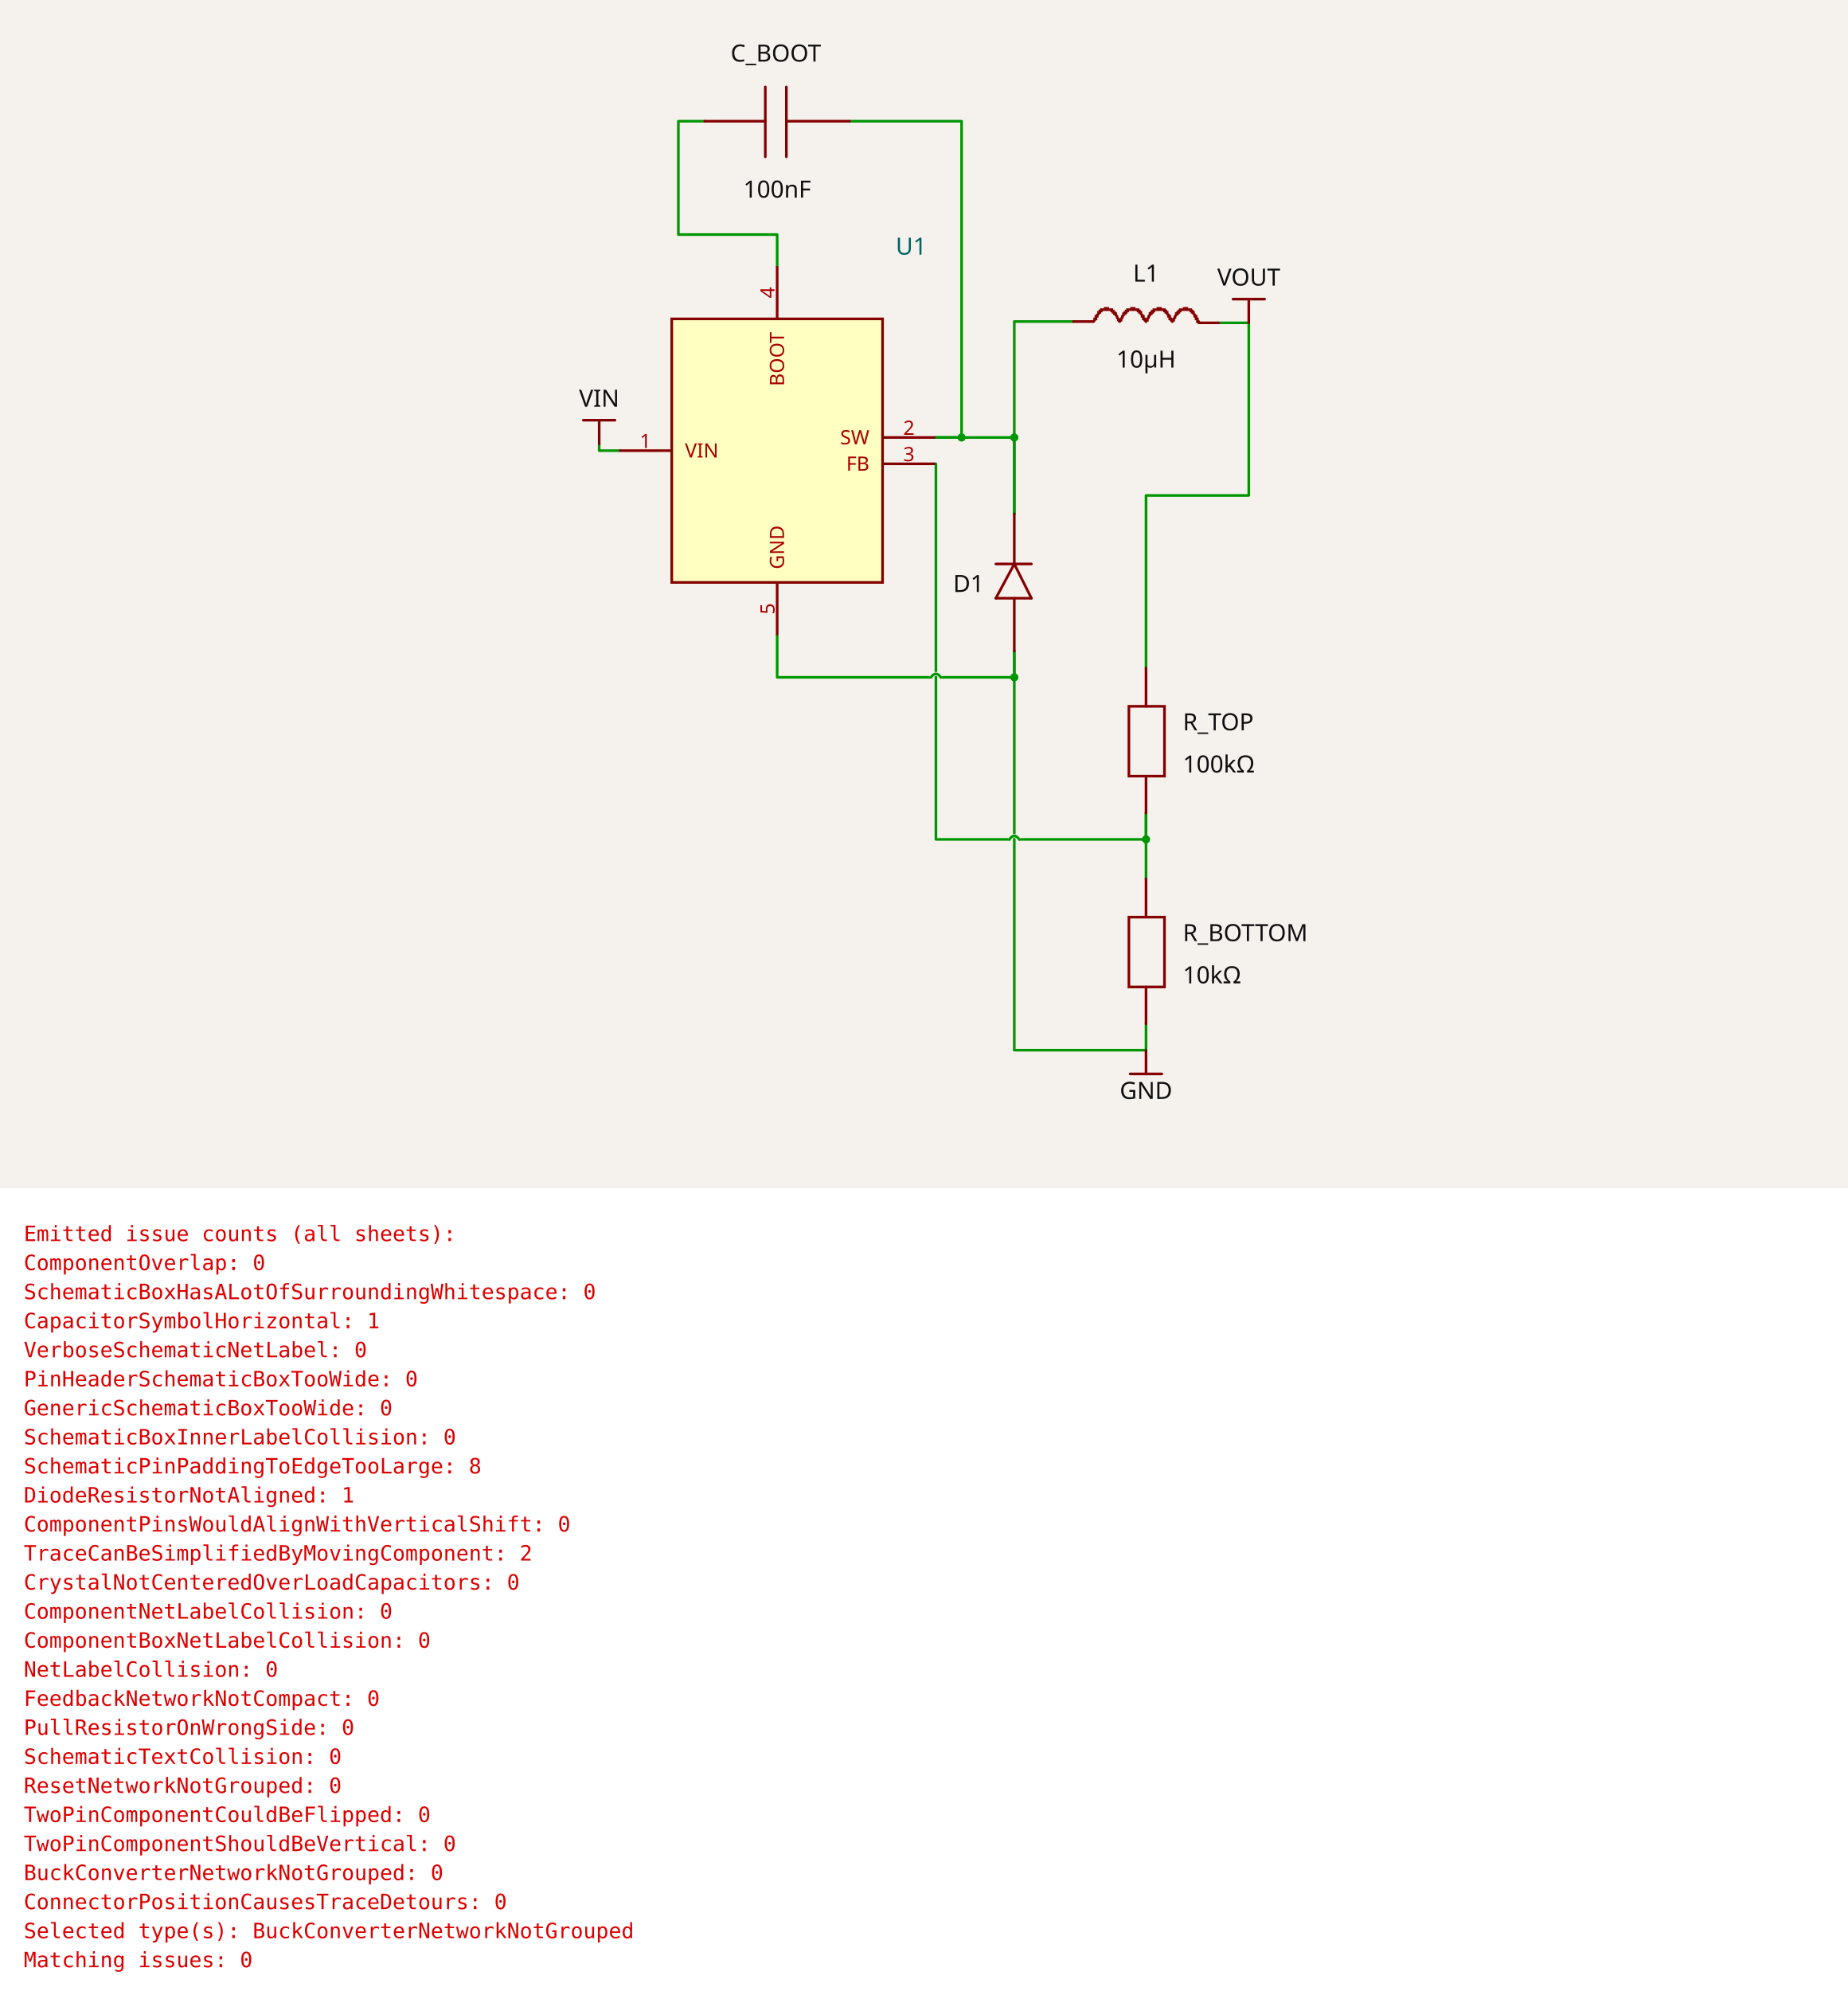
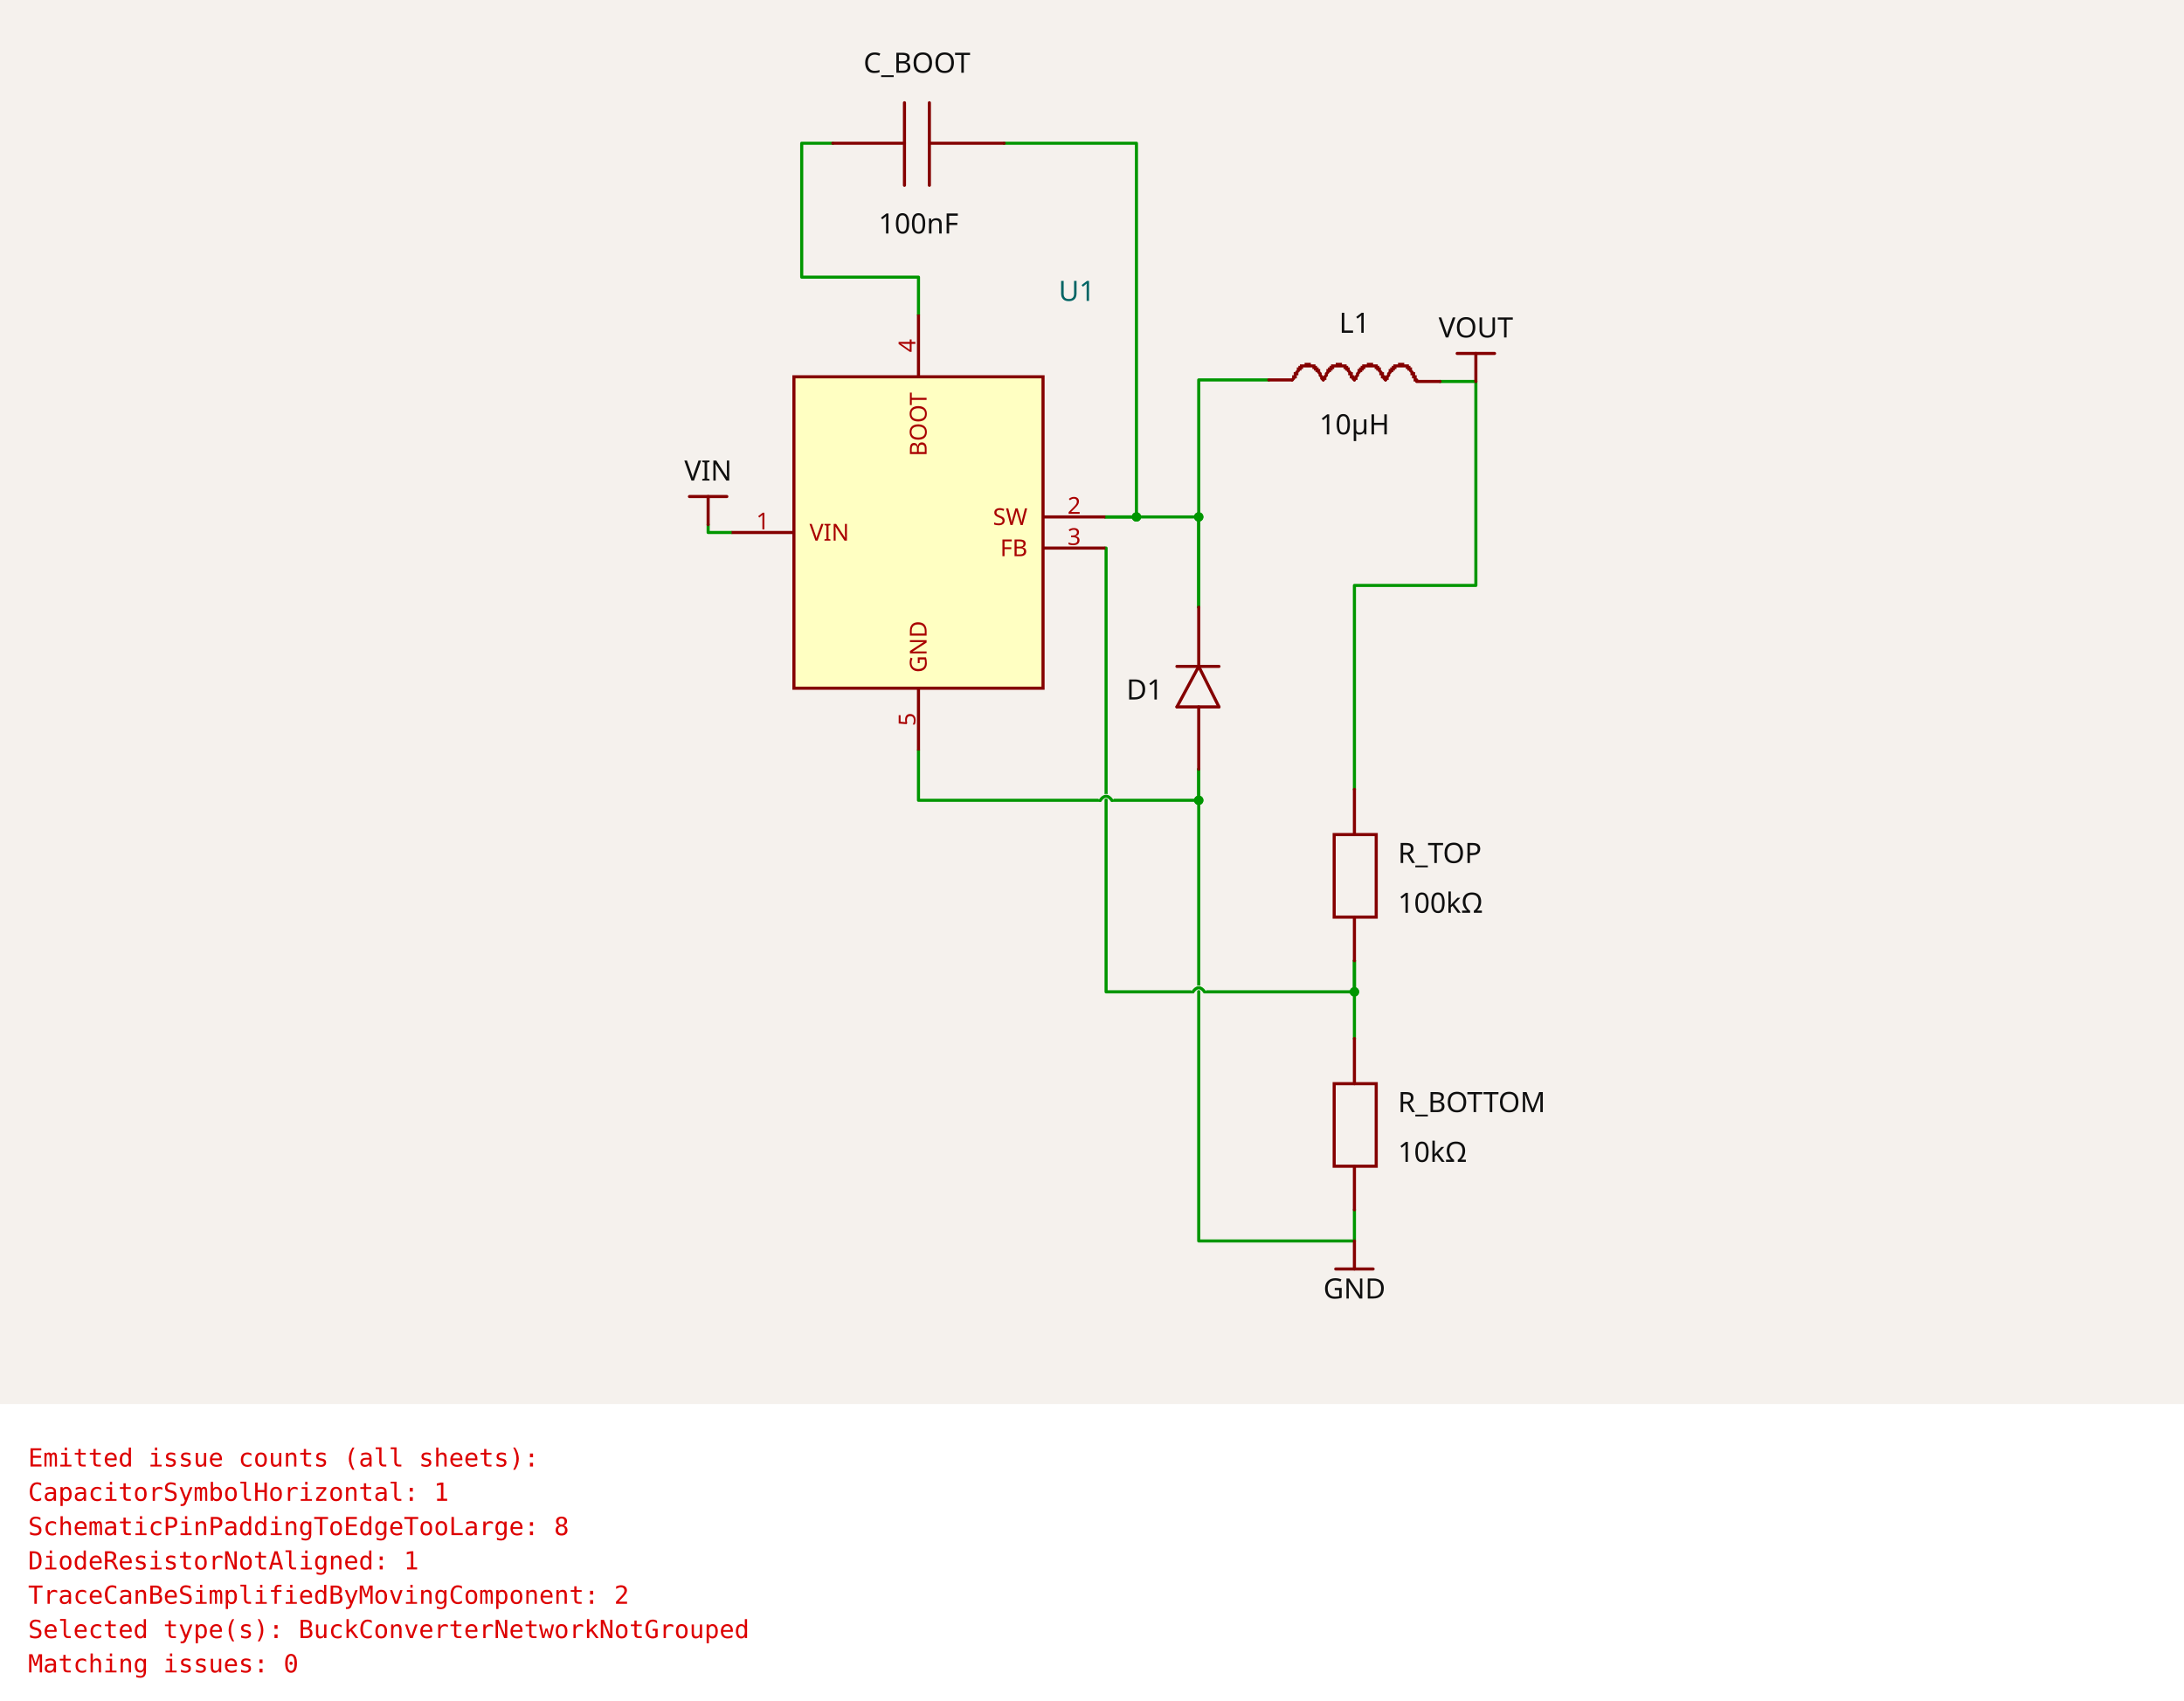
- <svg xmlns="http://www.w3.org/2000/svg" width="1400" height="1508" viewBox="0 0 1400 1508">
+ <svg xmlns="http://www.w3.org/2000/svg" width="1400" height="1090" viewBox="0 0 1400 1090">
  <g transform="translate(0, 0)">
    <svg class="tscircuit-schematic" width="1400" height="900" style="background-color: rgb(245, 241, 237)" data-real-to-screen-transform="matrix(99.8033504354,0,0,-99.8033504354,588.7691659397,341.3274584892)" data-software-used-string="@tscircuit/core@0.0.1382">
      <style>
              .boundary { fill: rgb(245, 241, 237); }
              .schematic-boundary { fill: none; stroke: #fff; }
              .component { fill: none; stroke: rgb(132, 0, 0); }
              .chip { fill: rgb(255, 255, 194); stroke: rgb(132, 0, 0); }
              .component-pin { fill: none; stroke: rgb(132, 0, 0); }
              /* Basic per-trace hover fallback */
              .trace:hover {
                filter: invert(1);
              }
              .trace:hover .trace-crossing-outline {
                opacity: 0;
              }
              .trace:hover .trace-junction {
                filter: invert(1);
              }
              /* Net-hover highlighting: when a trace or its overlays are hovered,
                 invert color for all traces (base + overlays) sharing the same
                 subcircuit connectivity key. Also hide crossing outline during hover. */
              svg:has(:is(g.trace[data-subcircuit-connectivity-map-key="unnamedsubcircuitsubcircuit_source_group_0_connectivity_net2"], g.trace-overlays[data-subcircuit-connectivity-map-key="unnamedsubcircuitsubcircuit_source_group_0_connectivity_net2"]):hover) :is(g.trace[data-subcircuit-connectivity-map-key="unnamedsubcircuitsubcircuit_source_group_0_connectivity_net2"], g.trace-overlays[data-subcircuit-connectivity-map-key="unnamedsubcircuitsubcircuit_source_group_0_connectivity_net2"]) { filter: invert(1); }
svg:has(:is(g.trace[data-subcircuit-connectivity-map-key="unnamedsubcircuitsubcircuit_source_group_0_connectivity_net2"], g.trace-overlays[data-subcircuit-connectivity-map-key="unnamedsubcircuitsubcircuit_source_group_0_connectivity_net2"]):hover) g.trace-overlays[data-subcircuit-connectivity-map-key="unnamedsubcircuitsubcircuit_source_group_0_connectivity_net2"] .trace-crossing-outline { opacity: 0; }
svg:has(:is(g.trace[data-subcircuit-connectivity-map-key="unnamedsubcircuitsubcircuit_source_group_0_connectivity_net4"], g.trace-overlays[data-subcircuit-connectivity-map-key="unnamedsubcircuitsubcircuit_source_group_0_connectivity_net4"]):hover) :is(g.trace[data-subcircuit-connectivity-map-key="unnamedsubcircuitsubcircuit_source_group_0_connectivity_net4"], g.trace-overlays[data-subcircuit-connectivity-map-key="unnamedsubcircuitsubcircuit_source_group_0_connectivity_net4"]) { filter: invert(1); }
svg:has(:is(g.trace[data-subcircuit-connectivity-map-key="unnamedsubcircuitsubcircuit_source_group_0_connectivity_net4"], g.trace-overlays[data-subcircuit-connectivity-map-key="unnamedsubcircuitsubcircuit_source_group_0_connectivity_net4"]):hover) g.trace-overlays[data-subcircuit-connectivity-map-key="unnamedsubcircuitsubcircuit_source_group_0_connectivity_net4"] .trace-crossing-outline { opacity: 0; }
svg:has(:is(g.trace[data-subcircuit-connectivity-map-key="unnamedsubcircuitsubcircuit_source_group_0_connectivity_net5"], g.trace-overlays[data-subcircuit-connectivity-map-key="unnamedsubcircuitsubcircuit_source_group_0_connectivity_net5"]):hover) :is(g.trace[data-subcircuit-connectivity-map-key="unnamedsubcircuitsubcircuit_source_group_0_connectivity_net5"], g.trace-overlays[data-subcircuit-connectivity-map-key="unnamedsubcircuitsubcircuit_source_group_0_connectivity_net5"]) { filter: invert(1); }
svg:has(:is(g.trace[data-subcircuit-connectivity-map-key="unnamedsubcircuitsubcircuit_source_group_0_connectivity_net5"], g.trace-overlays[data-subcircuit-connectivity-map-key="unnamedsubcircuitsubcircuit_source_group_0_connectivity_net5"]):hover) g.trace-overlays[data-subcircuit-connectivity-map-key="unnamedsubcircuitsubcircuit_source_group_0_connectivity_net5"] .trace-crossing-outline { opacity: 0; }
svg:has(:is(g.trace[data-subcircuit-connectivity-map-key="unnamedsubcircuitsubcircuit_source_group_0_connectivity_net1"], g.trace-overlays[data-subcircuit-connectivity-map-key="unnamedsubcircuitsubcircuit_source_group_0_connectivity_net1"]):hover) :is(g.trace[data-subcircuit-connectivity-map-key="unnamedsubcircuitsubcircuit_source_group_0_connectivity_net1"], g.trace-overlays[data-subcircuit-connectivity-map-key="unnamedsubcircuitsubcircuit_source_group_0_connectivity_net1"]) { filter: invert(1); }
svg:has(:is(g.trace[data-subcircuit-connectivity-map-key="unnamedsubcircuitsubcircuit_source_group_0_connectivity_net1"], g.trace-overlays[data-subcircuit-connectivity-map-key="unnamedsubcircuitsubcircuit_source_group_0_connectivity_net1"]):hover) g.trace-overlays[data-subcircuit-connectivity-map-key="unnamedsubcircuitsubcircuit_source_group_0_connectivity_net1"] .trace-crossing-outline { opacity: 0; }
svg:has(:is(g.trace[data-subcircuit-connectivity-map-key="unnamedsubcircuitsubcircuit_source_group_0_connectivity_net3"], g.trace-overlays[data-subcircuit-connectivity-map-key="unnamedsubcircuitsubcircuit_source_group_0_connectivity_net3"]):hover) :is(g.trace[data-subcircuit-connectivity-map-key="unnamedsubcircuitsubcircuit_source_group_0_connectivity_net3"], g.trace-overlays[data-subcircuit-connectivity-map-key="unnamedsubcircuitsubcircuit_source_group_0_connectivity_net3"]) { filter: invert(1); }
svg:has(:is(g.trace[data-subcircuit-connectivity-map-key="unnamedsubcircuitsubcircuit_source_group_0_connectivity_net3"], g.trace-overlays[data-subcircuit-connectivity-map-key="unnamedsubcircuitsubcircuit_source_group_0_connectivity_net3"]):hover) g.trace-overlays[data-subcircuit-connectivity-map-key="unnamedsubcircuitsubcircuit_source_group_0_connectivity_net3"] .trace-crossing-outline { opacity: 0; }
svg:has(:is(g.trace[data-subcircuit-connectivity-map-key="unnamedsubcircuitsubcircuit_source_group_0_connectivity_net0"], g.trace-overlays[data-subcircuit-connectivity-map-key="unnamedsubcircuitsubcircuit_source_group_0_connectivity_net0"]):hover) :is(g.trace[data-subcircuit-connectivity-map-key="unnamedsubcircuitsubcircuit_source_group_0_connectivity_net0"], g.trace-overlays[data-subcircuit-connectivity-map-key="unnamedsubcircuitsubcircuit_source_group_0_connectivity_net0"]) { filter: invert(1); }
svg:has(:is(g.trace[data-subcircuit-connectivity-map-key="unnamedsubcircuitsubcircuit_source_group_0_connectivity_net0"], g.trace-overlays[data-subcircuit-connectivity-map-key="unnamedsubcircuitsubcircuit_source_group_0_connectivity_net0"]):hover) g.trace-overlays[data-subcircuit-connectivity-map-key="unnamedsubcircuitsubcircuit_source_group_0_connectivity_net0"] .trace-crossing-outline { opacity: 0; }
              .text { font-family: sans-serif; fill: rgb(0, 150, 0); }
              .pin-number { fill: rgb(169, 0, 0); }
              .port-label { fill: rgb(0, 100, 100); }
              .component-name { fill: rgb(0, 100, 100); }

            </style>
      <rect class="boundary" x="0" y="0" width="1400" height="900" />
      <g class="trace sch-trace" data-layer="base" data-circuit-json-type="schematic_trace" data-schematic-trace-id="schematic_trace_0" data-subcircuit-connectivity-map-key="unnamedsubcircuitsubcircuit_source_group_0_connectivity_net2">
        <path d="M 708.533 331.347 L 728.494 331.347 L 728.494 91.819 L 643.661 91.819" class="trace-invisible-hover-outline sch-trace-hitbox" stroke="rgb(0, 150, 0)" fill="none" stroke-width="15.969px" stroke-linecap="round" opacity="0" stroke-linejoin="round" />
        <path class="sch-trace-path" d="M 708.533 331.347 L 728.494 331.347 L 728.494 91.819 L 643.661 91.819" stroke="rgb(0, 150, 0)" fill="none" stroke-width="1.996px" stroke-linecap="round" stroke-linejoin="round" />
      </g>
      <g class="trace sch-trace" data-layer="base" data-circuit-json-type="schematic_trace" data-schematic-trace-id="schematic_trace_1" data-subcircuit-connectivity-map-key="unnamedsubcircuitsubcircuit_source_group_0_connectivity_net2">
        <path d="M 768.415 389.233 L 768.415 331.347 L 708.533 331.347" class="trace-invisible-hover-outline sch-trace-hitbox" stroke="rgb(0, 150, 0)" fill="none" stroke-width="15.969px" stroke-linecap="round" opacity="0" stroke-linejoin="round" />
        <path class="sch-trace-path" d="M 768.415 389.233 L 768.415 331.347 L 708.533 331.347" stroke="rgb(0, 150, 0)" fill="none" stroke-width="1.996px" stroke-linecap="round" stroke-linejoin="round" />
      </g>
      <g class="trace sch-trace" data-layer="base" data-circuit-json-type="schematic_trace" data-schematic-trace-id="schematic_trace_2" data-subcircuit-connectivity-map-key="unnamedsubcircuitsubcircuit_source_group_0_connectivity_net2">
        <path d="M 813.327 243.52 L 810.333 243.52 L 768.415 243.52 L 768.415 389.233" class="trace-invisible-hover-outline sch-trace-hitbox" stroke="rgb(0, 150, 0)" fill="none" stroke-width="15.969px" stroke-linecap="round" opacity="0" stroke-linejoin="round" />
        <path class="sch-trace-path" d="M 813.327 243.52 L 810.333 243.52 L 768.415 243.52 L 768.415 389.233" stroke="rgb(0, 150, 0)" fill="none" stroke-width="1.996px" stroke-linecap="round" stroke-linejoin="round" />
      </g>
      <g class="trace sch-trace" data-layer="base" data-circuit-json-type="schematic_trace" data-schematic-trace-id="schematic_trace_3" data-subcircuit-connectivity-map-key="unnamedsubcircuitsubcircuit_source_group_0_connectivity_net4">
        <path d="M 588.769 201.603 L 588.769 177.65 L 513.917 177.65 L 513.917 91.819 L 533.877 91.819" class="trace-invisible-hover-outline sch-trace-hitbox" stroke="rgb(0, 150, 0)" fill="none" stroke-width="15.969px" stroke-linecap="round" opacity="0" stroke-linejoin="round" />
        <path class="sch-trace-path" d="M 588.769 201.603 L 588.769 177.65 L 513.917 177.65 L 513.917 91.819 L 533.877 91.819" stroke="rgb(0, 150, 0)" fill="none" stroke-width="1.996px" stroke-linecap="round" stroke-linejoin="round" />
      </g>
      <g class="trace sch-trace" data-layer="base" data-circuit-json-type="schematic_trace" data-schematic-trace-id="schematic_trace_4" data-subcircuit-connectivity-map-key="unnamedsubcircuitsubcircuit_source_group_0_connectivity_net5">
        <path d="M 868.219 615.787 L 868.219 665.688" class="trace-invisible-hover-outline sch-trace-hitbox" stroke="rgb(0, 150, 0)" fill="none" stroke-width="15.969px" stroke-linecap="round" opacity="0" stroke-linejoin="round" />
        <path class="sch-trace-path" d="M 868.219 615.787 L 868.219 665.688" stroke="rgb(0, 150, 0)" fill="none" stroke-width="1.996px" stroke-linecap="round" stroke-linejoin="round" />
      </g>
      <g class="trace sch-trace" data-layer="base" data-circuit-json-type="schematic_trace" data-schematic-trace-id="schematic_trace_5" data-subcircuit-connectivity-map-key="unnamedsubcircuitsubcircuit_source_group_0_connectivity_net5">
        <path d="M 708.533 351.308 L 709.032 351.308 L 709.032 635.747 L 764.673 635.747M 772.158 635.747 L 868.219 635.747 L 868.219 615.787" class="trace-invisible-hover-outline sch-trace-hitbox" stroke="rgb(0, 150, 0)" fill="none" stroke-width="15.969px" stroke-linecap="round" opacity="0" stroke-linejoin="round" />
        <path class="sch-trace-path" d="M 708.533 351.308 L 709.032 351.308 L 709.032 635.747 L 764.673 635.747M 772.158 635.747 L 868.219 635.747 L 868.219 615.787" stroke="rgb(0, 150, 0)" fill="none" stroke-width="1.996px" stroke-linecap="round" stroke-linejoin="round" />
      </g>
      <g class="trace sch-trace" data-layer="base" data-circuit-json-type="schematic_trace" data-schematic-trace-id="schematic_trace_6" data-subcircuit-connectivity-map-key="unnamedsubcircuitsubcircuit_source_group_0_connectivity_net1">
        <path d="M 588.769 481.052 L 588.769 512.989 L 705.29 512.989M 712.775 512.989 L 768.415 512.989 L 768.415 493.029" class="trace-invisible-hover-outline sch-trace-hitbox" stroke="rgb(0, 150, 0)" fill="none" stroke-width="15.969px" stroke-linecap="round" opacity="0" stroke-linejoin="round" />
        <path class="sch-trace-path" d="M 588.769 481.052 L 588.769 512.989 L 705.29 512.989M 712.775 512.989 L 768.415 512.989 L 768.415 493.029" stroke="rgb(0, 150, 0)" fill="none" stroke-width="1.996px" stroke-linecap="round" stroke-linejoin="round" />
      </g>
      <g class="trace sch-trace" data-layer="base" data-circuit-json-type="schematic_trace" data-schematic-trace-id="schematic_trace_7" data-subcircuit-connectivity-map-key="unnamedsubcircuitsubcircuit_source_group_0_connectivity_net1">
        <path d="M 868.219 775.472 L 868.219 795.433 L 768.415 795.433 L 768.415 493.029" class="trace-invisible-hover-outline sch-trace-hitbox" stroke="rgb(0, 150, 0)" fill="none" stroke-width="15.969px" stroke-linecap="round" opacity="0" stroke-linejoin="round" />
        <path class="sch-trace-path" d="M 868.219 775.472 L 868.219 795.433 L 768.415 795.433 L 768.415 493.029" stroke="rgb(0, 150, 0)" fill="none" stroke-width="1.996px" stroke-linecap="round" stroke-linejoin="round" />
      </g>
      <g class="trace sch-trace" data-layer="base" data-circuit-json-type="schematic_trace" data-schematic-trace-id="schematic_trace_8" data-subcircuit-connectivity-map-key="unnamedsubcircuitsubcircuit_source_group_0_connectivity_net3">
        <path d="M 923.11 244.518 L 926.104 244.518 L 946.065 244.518 L 946.065 375.261 L 868.219 375.261 L 868.219 506.003" class="trace-invisible-hover-outline sch-trace-hitbox" stroke="rgb(0, 150, 0)" fill="none" stroke-width="15.969px" stroke-linecap="round" opacity="0" stroke-linejoin="round" />
        <path class="sch-trace-path" d="M 923.11 244.518 L 926.104 244.518 L 946.065 244.518 L 946.065 375.261 L 868.219 375.261 L 868.219 506.003" stroke="rgb(0, 150, 0)" fill="none" stroke-width="1.996px" stroke-linecap="round" stroke-linejoin="round" />
      </g>
      <g class="trace sch-trace" data-layer="base" data-circuit-json-type="schematic_trace" data-schematic-trace-id="schematic_trace_9" data-subcircuit-connectivity-map-key="unnamedsubcircuitsubcircuit_source_group_0_connectivity_net0">
        <path d="M 469.005 341.327 L 453.935 341.327 L 453.935 336.237" class="trace-invisible-hover-outline sch-trace-hitbox" stroke="rgb(0, 150, 0)" fill="none" stroke-width="15.969px" stroke-linecap="round" opacity="0" stroke-linejoin="round" />
        <path class="sch-trace-path" d="M 469.005 341.327 L 453.935 341.327 L 453.935 336.237" stroke="rgb(0, 150, 0)" fill="none" stroke-width="1.996px" stroke-linecap="round" stroke-linejoin="round" />
      </g>
      <g class="trace-overlays sch-trace-overlays" data-layer="overlay" data-circuit-json-type="schematic_trace" data-schematic-trace-id="schematic_trace_0" data-subcircuit-connectivity-map-key="unnamedsubcircuitsubcircuit_source_group_0_connectivity_net2">
        <circle cx="728.494" cy="331.347" r="2.994" class="trace-junction sch-trace-junction" fill="rgb(0, 150, 0)" />
      </g>
      <g class="trace-overlays sch-trace-overlays" data-layer="overlay" data-circuit-json-type="schematic_trace" data-schematic-trace-id="schematic_trace_1" data-subcircuit-connectivity-map-key="unnamedsubcircuitsubcircuit_source_group_0_connectivity_net2">
        <circle cx="728.494" cy="331.347" r="2.994" class="trace-junction sch-trace-junction" fill="rgb(0, 150, 0)" />
        <circle cx="768.415" cy="331.347" r="2.994" class="trace-junction sch-trace-junction" fill="rgb(0, 150, 0)" />
      </g>
      <g class="trace-overlays sch-trace-overlays" data-layer="overlay" data-circuit-json-type="schematic_trace" data-schematic-trace-id="schematic_trace_2" data-subcircuit-connectivity-map-key="unnamedsubcircuitsubcircuit_source_group_0_connectivity_net2">
        <circle cx="768.415" cy="331.347" r="2.994" class="trace-junction sch-trace-junction" fill="rgb(0, 150, 0)" />
      </g>
      <g class="trace-overlays sch-trace-overlays" data-layer="overlay" data-circuit-json-type="schematic_trace" data-schematic-trace-id="schematic_trace_3" data-subcircuit-connectivity-map-key="unnamedsubcircuitsubcircuit_source_group_0_connectivity_net4" />
      <g class="trace-overlays sch-trace-overlays" data-layer="overlay" data-circuit-json-type="schematic_trace" data-schematic-trace-id="schematic_trace_4" data-subcircuit-connectivity-map-key="unnamedsubcircuitsubcircuit_source_group_0_connectivity_net5">
        <circle cx="868.219" cy="635.747" r="2.994" class="trace-junction sch-trace-junction" fill="rgb(0, 150, 0)" />
      </g>
      <g class="trace-overlays sch-trace-overlays" data-layer="overlay" data-circuit-json-type="schematic_trace" data-schematic-trace-id="schematic_trace_5" data-subcircuit-connectivity-map-key="unnamedsubcircuitsubcircuit_source_group_0_connectivity_net5">
        <path class="trace-crossing-outline sch-trace-crossing-outline" d="M 764.673 635.747 Q 768.415 630.508 772.158 635.747" stroke="rgb(245, 241, 237)" fill="none" stroke-width="2.994px" stroke-linecap="butt" />
        <path class="sch-trace-crossing-path" d="M 764.673 635.747 Q 768.415 630.508 772.158 635.747" stroke="rgb(0, 150, 0)" fill="none" stroke-width="1.996px" stroke-linecap="round" />
        <circle cx="868.219" cy="635.747" r="2.994" class="trace-junction sch-trace-junction" fill="rgb(0, 150, 0)" />
      </g>
      <g class="trace-overlays sch-trace-overlays" data-layer="overlay" data-circuit-json-type="schematic_trace" data-schematic-trace-id="schematic_trace_6" data-subcircuit-connectivity-map-key="unnamedsubcircuitsubcircuit_source_group_0_connectivity_net1">
        <path class="trace-crossing-outline sch-trace-crossing-outline" d="M 705.29 512.989 Q 709.032 507.75 712.775 512.989" stroke="rgb(245, 241, 237)" fill="none" stroke-width="2.994px" stroke-linecap="butt" />
        <path class="sch-trace-crossing-path" d="M 705.29 512.989 Q 709.032 507.75 712.775 512.989" stroke="rgb(0, 150, 0)" fill="none" stroke-width="1.996px" stroke-linecap="round" />
        <circle cx="768.415" cy="512.989" r="2.994" class="trace-junction sch-trace-junction" fill="rgb(0, 150, 0)" />
      </g>
      <g class="trace-overlays sch-trace-overlays" data-layer="overlay" data-circuit-json-type="schematic_trace" data-schematic-trace-id="schematic_trace_7" data-subcircuit-connectivity-map-key="unnamedsubcircuitsubcircuit_source_group_0_connectivity_net1">
        <circle cx="768.415" cy="512.989" r="2.994" class="trace-junction sch-trace-junction" fill="rgb(0, 150, 0)" />
      </g>
      <g class="trace-overlays sch-trace-overlays" data-layer="overlay" data-circuit-json-type="schematic_trace" data-schematic-trace-id="schematic_trace_8" data-subcircuit-connectivity-map-key="unnamedsubcircuitsubcircuit_source_group_0_connectivity_net3" />
      <g class="trace-overlays sch-trace-overlays" data-layer="overlay" data-circuit-json-type="schematic_trace" data-schematic-trace-id="schematic_trace_9" data-subcircuit-connectivity-map-key="unnamedsubcircuitsubcircuit_source_group_0_connectivity_net0" />
      <g class="sch-component" data-circuit-json-type="schematic_component" data-schematic-component-id="schematic_component_0">
        <rect class="component chip sch-component-body" x="508.926" y="241.524" width="159.685" height="199.607" stroke-width="1.996px" fill="rgb(255, 255, 194)" stroke="rgb(132, 0, 0)" />
        <rect class="component-overlay sch-component-overlay" x="508.926" y="241.524" width="159.685" height="199.607" fill="transparent" />
        <text class="sch-text" x="678.592" y="206.593" fill="#006464" text-anchor="start" dominant-baseline="middle" font-family="sans-serif" font-size="17.965px" transform="rotate(0, 678.5922, 206.5929)" />
        <text class="sch-text" x="678.592" y="186.632" fill="#006464" text-anchor="start" dominant-baseline="middle" font-family="sans-serif" font-size="17.965px" transform="rotate(0, 678.5922, 186.6323)">U1</text>
        <line class="component-pin sch-component-pin sch-port-line" x1="508.926" y1="341.327" x2="469.005" y2="341.327" stroke-width="1.996px" />
        <g class="sch-port" data-schematic-port-id="source_port_0">
          <rect x="467.009" y="339.331" width="3.992" height="3.992" opacity="0" />
        </g>
        <text class="pin-number sch-pin-number" x="488.966" y="339.331" style="font-family: sans-serif;" fill="rgb(169, 0, 0)" text-anchor="middle" dominant-baseline="auto" font-size="14.971px" transform="">1</text>
        <text class="pin-number sch-pin-label" x="518.907" y="341.327" style="font-family: sans-serif;" fill="rgb(169, 0, 0)" text-anchor="start" dominant-baseline="middle" font-size="14.971px" transform="">VIN</text>
        <line class="component-pin sch-component-pin sch-port-line" x1="668.612" y1="331.347" x2="708.533" y2="331.347" stroke-width="1.996px" />
        <g class="sch-port" data-schematic-port-id="source_port_1">
          <rect x="706.537" y="329.351" width="3.992" height="3.992" opacity="0" />
        </g>
        <text class="pin-number sch-pin-number" x="688.573" y="329.351" style="font-family: sans-serif;" fill="rgb(169, 0, 0)" text-anchor="middle" dominant-baseline="auto" font-size="14.971px" transform="">2</text>
        <text class="pin-number sch-pin-label" x="658.632" y="331.347" style="font-family: sans-serif;" fill="rgb(169, 0, 0)" text-anchor="end" dominant-baseline="middle" font-size="14.971px" transform="">SW</text>
        <line class="component-pin sch-component-pin sch-port-line" x1="668.612" y1="351.308" x2="708.533" y2="351.308" stroke-width="1.996px" />
        <g class="sch-port" data-schematic-port-id="source_port_2">
          <rect x="706.537" y="349.312" width="3.992" height="3.992" opacity="0" />
        </g>
        <text class="pin-number sch-pin-number" x="688.573" y="349.312" style="font-family: sans-serif;" fill="rgb(169, 0, 0)" text-anchor="middle" dominant-baseline="auto" font-size="14.971px" transform="">3</text>
        <text class="pin-number sch-pin-label" x="658.632" y="351.308" style="font-family: sans-serif;" fill="rgb(169, 0, 0)" text-anchor="end" dominant-baseline="middle" font-size="14.971px" transform="">FB</text>
        <line class="component-pin sch-component-pin sch-port-line" x1="588.769" y1="241.524" x2="588.769" y2="201.603" stroke-width="1.996px" />
        <g class="sch-port" data-schematic-port-id="source_port_3">
          <rect x="586.773" y="199.607" width="3.992" height="3.992" opacity="0" />
        </g>
        <text class="pin-number sch-pin-number" x="586.773" y="221.563" style="font-family: sans-serif;" fill="rgb(169, 0, 0)" text-anchor="middle" dominant-baseline="auto" font-size="14.971px" transform="rotate(-90 586.7731 221.5634)">4</text>
        <text class="pin-number sch-pin-label" x="588.769" y="251.504" style="font-family: sans-serif;" fill="rgb(169, 0, 0)" text-anchor="end" dominant-baseline="middle" font-size="14.971px" transform="rotate(-90 588.7692 251.5044)">BOOT</text>
        <line class="component-pin sch-component-pin sch-port-line" x1="588.769" y1="441.131" x2="588.769" y2="481.052" stroke-width="1.996px" />
        <g class="sch-port" data-schematic-port-id="source_port_4">
          <rect x="586.773" y="479.056" width="3.992" height="3.992" opacity="0" />
        </g>
        <text class="pin-number sch-pin-number" x="586.773" y="461.091" style="font-family: sans-serif;" fill="rgb(169, 0, 0)" text-anchor="middle" dominant-baseline="auto" font-size="14.971px" transform="rotate(-90 586.7731 461.0915)">5</text>
        <text class="pin-number sch-pin-label" x="588.769" y="431.15" style="font-family: sans-serif;" fill="rgb(169, 0, 0)" text-anchor="start" dominant-baseline="middle" font-size="14.971px" transform="rotate(-90 588.7692 431.1505)">GND</text>
      </g>
      <g class="sch-component" data-circuit-json-type="schematic_component" data-schematic-component-id="schematic_component_1">
        <rect class="component-overlay sch-component-overlay" x="813.327" y="233.54" width="109.784" height="10.978" fill="transparent" />
        <path class="sch-component-symbol-path" d="M 848.258 243.52 L 848.258 243.52 L 847.26 242.522 L 847.26 242.522 L 847.26 241.524 L 847.26 241.524 L 847.26 241.524 L 846.262 240.526 L 846.262 240.526 L 846.262 239.528 L 846.262 239.528 L 845.264 238.53 L 845.264 238.53 L 845.264 238.53 L 845.264 237.532 L 844.266 237.532 L 844.266 237.532 L 844.266 236.534 L 844.266 236.534 L 843.268 236.534 L 843.268 235.536 L 843.268 235.536 L 843.268 235.536 L 842.27 235.536 L 842.27 235.536 L 842.27 234.538 L 842.27 234.538 L 841.272 234.538 L 841.272 234.538 L 841.272 234.538 L 841.272 234.538 L 840.274 234.538 L 840.274 234.538 L 840.274 234.538 L 840.274 234.538 L 839.276 234.538 L 839.276 233.54 L 839.276 233.54 L 839.276 233.54 L 838.278 233.54 L 838.278 233.54 L 838.278 233.54 L 838.278 233.54 L 837.28 233.54 L 837.28 233.54 L 837.28 234.538 L 837.28 234.538 L 836.281 234.538 L 836.281 234.538 L 836.281 234.538 L 836.281 234.538 L 835.283 234.538 L 835.283 234.538 L 835.283 234.538 L 835.283 234.538 L 834.285 234.538 L 834.285 235.536 L 834.285 235.536 L 834.285 235.536 L 833.287 235.536 L 833.287 235.536 L 833.287 236.534 L 833.287 236.534 L 832.289 236.534 L 832.289 237.532 L 832.289 237.532 L 832.289 237.532 L 831.291 238.53 L 831.291 238.53 L 831.291 238.53 L 831.291 239.528 L 830.293 239.528 L 830.293 240.526 L 830.293 240.526 L 830.293 241.524 L 829.295 241.524 L 829.295 241.524 L 829.295 242.522 L 829.295 242.522 L 828.297 243.52 L 828.297 243.52" stroke="rgb(132, 0, 0)" fill="none" stroke-width="1.996px" stroke-linecap="round" />
        <path class="sch-component-symbol-path" d="M 868.219 243.52 L 868.219 243.52 L 867.221 242.522 L 867.221 242.522 L 867.221 241.524 L 867.221 241.524 L 866.222 241.524 L 866.222 240.526 L 866.222 240.526 L 866.222 239.528 L 865.224 239.528 L 865.224 238.53 L 865.224 238.53 L 865.224 238.53 L 864.226 237.532 L 864.226 237.532 L 864.226 237.532 L 864.226 236.534 L 863.228 236.534 L 863.228 236.534 L 863.228 235.536 L 863.228 235.536 L 862.23 235.536 L 862.23 235.536 L 862.23 235.536 L 862.23 234.538 L 861.232 234.538 L 861.232 234.538 L 861.232 234.538 L 861.232 234.538 L 860.234 234.538 L 860.234 234.538 L 860.234 234.538 L 860.234 234.538 L 859.236 234.538 L 859.236 234.538 L 859.236 233.54 L 859.236 233.54 L 858.238 233.54 L 858.238 233.54 L 858.238 233.54 L 858.238 233.54 L 857.24 233.54 L 857.24 233.54 L 857.24 233.54 L 857.24 234.538 L 856.242 234.538 L 856.242 234.538 L 856.242 234.538 L 856.242 234.538 L 855.244 234.538 L 855.244 234.538 L 855.244 234.538 L 855.244 234.538 L 854.246 234.538 L 854.246 234.538 L 854.246 235.536 L 854.246 235.536 L 853.248 235.536 L 853.248 235.536 L 853.248 235.536 L 853.248 236.534 L 852.25 236.534 L 852.25 236.534 L 852.25 237.532 L 852.25 237.532 L 851.252 237.532 L 851.252 238.53 L 851.252 238.53 L 851.252 238.53 L 850.254 239.528 L 850.254 239.528 L 850.254 240.526 L 850.254 240.526 L 849.256 241.524 L 849.256 241.524 L 849.256 241.524 L 849.256 242.522 L 848.258 242.522 L 848.258 243.52 L 848.258 243.52" stroke="rgb(132, 0, 0)" fill="none" stroke-width="1.996px" stroke-linecap="round" />
        <path class="sch-component-symbol-path" d="M 888.179 243.52 L 888.179 243.52 L 887.181 242.522 L 887.181 242.522 L 887.181 241.524 L 887.181 241.524 L 886.183 241.524 L 886.183 240.526 L 886.183 240.526 L 886.183 239.528 L 885.185 239.528 L 885.185 238.53 L 885.185 238.53 L 885.185 238.53 L 884.187 237.532 L 884.187 237.532 L 884.187 237.532 L 884.187 236.534 L 883.189 236.534 L 883.189 236.534 L 883.189 235.536 L 883.189 235.536 L 882.191 235.536 L 882.191 235.536 L 882.191 235.536 L 882.191 234.538 L 881.193 234.538 L 881.193 234.538 L 881.193 234.538 L 881.193 234.538 L 880.195 234.538 L 880.195 234.538 L 880.195 234.538 L 880.195 234.538 L 879.197 234.538 L 879.197 234.538 L 879.197 233.54 L 879.197 233.54 L 878.199 233.54 L 878.199 233.54 L 878.199 233.54 L 878.199 233.54 L 877.201 233.54 L 877.201 233.54 L 877.201 233.54 L 877.201 234.538 L 876.203 234.538 L 876.203 234.538 L 876.203 234.538 L 876.203 234.538 L 875.205 234.538 L 875.205 234.538 L 875.205 234.538 L 875.205 234.538 L 874.207 234.538 L 874.207 234.538 L 874.207 235.536 L 874.207 235.536 L 873.209 235.536 L 873.209 235.536 L 873.209 235.536 L 873.209 236.534 L 872.211 236.534 L 872.211 236.534 L 872.211 237.532 L 872.211 237.532 L 871.213 237.532 L 871.213 238.53 L 871.213 238.53 L 871.213 238.53 L 870.215 239.528 L 870.215 239.528 L 870.215 240.526 L 870.215 240.526 L 869.217 241.524 L 869.217 241.524 L 869.217 241.524 L 869.217 242.522 L 868.219 242.522 L 868.219 243.52 L 868.219 243.52" stroke="rgb(132, 0, 0)" fill="none" stroke-width="1.996px" stroke-linecap="round" />
        <path class="sch-component-symbol-path" d="M 908.14 243.52 L 907.142 243.52 L 907.142 242.522 L 907.142 242.522 L 907.142 241.524 L 907.142 241.524 L 906.144 241.524 L 906.144 240.526 L 906.144 240.526 L 906.144 239.528 L 905.146 239.528 L 905.146 238.53 L 905.146 238.53 L 905.146 238.53 L 904.148 237.532 L 904.148 237.532 L 904.148 237.532 L 904.148 236.534 L 903.15 236.534 L 903.15 236.534 L 903.15 235.536 L 903.15 235.536 L 902.152 235.536 L 902.152 235.536 L 902.152 235.536 L 902.152 234.538 L 901.154 234.538 L 901.154 234.538 L 901.154 234.538 L 901.154 234.538 L 900.156 234.538 L 900.156 234.538 L 900.156 234.538 L 900.156 234.538 L 899.158 234.538 L 899.158 234.538 L 899.158 233.54 L 899.158 233.54 L 898.16 233.54 L 898.16 233.54 L 898.16 233.54 L 898.16 233.54 L 897.162 233.54 L 897.162 233.54 L 897.162 233.54 L 897.162 234.538 L 896.163 234.538 L 896.163 234.538 L 896.163 234.538 L 896.163 234.538 L 895.165 234.538 L 895.165 234.538 L 895.165 234.538 L 895.165 234.538 L 894.167 234.538 L 894.167 234.538 L 894.167 235.536 L 894.167 235.536 L 893.169 235.536 L 893.169 235.536 L 893.169 235.536 L 893.169 236.534 L 892.171 236.534 L 892.171 236.534 L 892.171 237.532 L 892.171 237.532 L 891.173 237.532 L 891.173 238.53 L 891.173 238.53 L 891.173 238.53 L 890.175 239.528 L 890.175 239.528 L 890.175 240.526 L 890.175 240.526 L 889.177 241.524 L 889.177 241.524 L 889.177 241.524 L 889.177 242.522 L 888.179 242.522 L 888.179 243.52 L 888.179 243.52" stroke="rgb(132, 0, 0)" fill="none" stroke-width="1.996px" stroke-linecap="round" />
        <path class="sch-component-symbol-path" d="M 828.297 243.52 L 813.327 243.52" stroke="rgb(132, 0, 0)" fill="none" stroke-width="1.996px" stroke-linecap="round" />
        <path class="sch-component-symbol-path" d="M 923.11 244.518 L 908.14 244.518" stroke="rgb(132, 0, 0)" fill="none" stroke-width="1.996px" stroke-linecap="round" />
        <text class="sch-component-name sch-component-text" x="868.219" y="218.569" stroke="rgb(245, 241, 237)" stroke-width="1.996px" paint-order="stroke" fill="rgb(15, 15, 15)" font-family="sans-serif" text-anchor="middle" dominant-baseline="ideographic" font-size="17.965px">L1</text>
        <text class="sch-component-text" x="868.219" y="264.479" fill="rgb(15, 15, 15)" font-family="sans-serif" text-anchor="middle" dominant-baseline="hanging" font-size="17.965px">10µH</text>
      </g>
      <g class="sch-component" data-circuit-json-type="schematic_component" data-schematic-component-id="schematic_component_2">
        <rect class="component-overlay sch-component-overlay" x="754.443" y="389.233" width="26.947" height="103.795" fill="transparent" />
        <path class="sch-component-symbol-path" d="M 768.415 427.158 L 781.39 453.107" stroke="rgb(132, 0, 0)" fill="none" stroke-width="1.996px" stroke-linecap="round" />
        <path class="sch-component-symbol-path" d="M 754.443 453.107 L 768.415 427.158" stroke="rgb(132, 0, 0)" fill="none" stroke-width="1.996px" stroke-linecap="round" />
        <path class="sch-component-symbol-path" d="M 781.39 453.107 L 754.443 453.107" stroke="rgb(132, 0, 0)" fill="none" stroke-width="1.996px" stroke-linecap="round" />
        <path class="sch-component-symbol-path" d="M 754.443 427.158 L 781.39 427.158" stroke="rgb(132, 0, 0)" fill="none" stroke-width="1.996px" stroke-linecap="round" />
        <path class="sch-component-symbol-path" d="M 768.415 453.107 L 768.415 493.029" stroke="rgb(132, 0, 0)" fill="none" stroke-width="1.996px" stroke-linecap="round" />
        <path class="sch-component-symbol-path" d="M 768.415 389.233 L 768.415 426.16" stroke="rgb(132, 0, 0)" fill="none" stroke-width="1.996px" stroke-linecap="round" />
        <text class="sch-component-name sch-component-text" x="745.46" y="442.129" stroke="rgb(245, 241, 237)" stroke-width="1.996px" paint-order="stroke" fill="rgb(15, 15, 15)" font-family="sans-serif" text-anchor="end" dominant-baseline="middle" font-size="17.965px">D1</text>
        <text class="sch-component-text" x="799.354" y="441.131" fill="rgb(15, 15, 15)" font-family="sans-serif" text-anchor="start" dominant-baseline="middle" font-size="17.965px" />
      </g>
      <g class="sch-component" data-circuit-json-type="schematic_component" data-schematic-component-id="schematic_component_3">
        <rect class="component-overlay sch-component-overlay" x="533.877" y="65.87" width="109.784" height="52.896" fill="transparent" />
        <path class="sch-component-symbol-path" d="M 643.661 91.819 L 595.755 91.819" stroke="rgb(132, 0, 0)" fill="none" stroke-width="1.996px" stroke-linecap="round" />
        <path class="sch-component-symbol-path" d="M 579.787 91.819 L 533.877 91.819" stroke="rgb(132, 0, 0)" fill="none" stroke-width="1.996px" stroke-linecap="round" />
        <path class="sch-component-symbol-path" d="M 595.755 65.87 L 595.755 118.766" stroke="rgb(132, 0, 0)" fill="none" stroke-width="1.996px" stroke-linecap="round" />
        <path class="sch-component-symbol-path" d="M 579.787 65.87 L 579.787 118.766" stroke="rgb(132, 0, 0)" fill="none" stroke-width="1.996px" stroke-linecap="round" />
        <text class="sch-component-name sch-component-text" x="587.771" y="51.898" stroke="rgb(245, 241, 237)" stroke-width="1.996px" paint-order="stroke" fill="rgb(15, 15, 15)" font-family="sans-serif" text-anchor="middle" dominant-baseline="ideographic" font-size="17.965px">C_BOOT</text>
        <text class="sch-component-text" x="588.769" y="135.733" fill="rgb(15, 15, 15)" font-family="sans-serif" text-anchor="middle" dominant-baseline="hanging" font-size="17.965px">100nF</text>
      </g>
      <g class="sch-component" data-circuit-json-type="schematic_component" data-schematic-component-id="schematic_component_4">
        <rect class="component-overlay sch-component-overlay" x="855.244" y="506.003" width="26.947" height="109.784" fill="transparent" />
        <path class="sch-component-symbol-path" d="M 868.219 615.787 L 868.219 587.842" stroke="rgb(132, 0, 0)" fill="none" stroke-width="1.996px" stroke-linecap="round" />
        <path class="sch-component-symbol-path" d="M 868.219 534.946 L 868.219 506.003" stroke="rgb(132, 0, 0)" fill="none" stroke-width="1.996px" stroke-linecap="round" />
        <path class="sch-component-symbol-path" d="M 855.244 560.895 L 855.244 534.946 L 882.191 534.946 L 882.191 587.842 L 855.244 587.842 L 855.244 560.895" stroke="rgb(132, 0, 0)" fill="none" stroke-width="1.996px" stroke-linecap="round" />
        <text class="sch-component-name sch-component-text" x="896.109" y="546.922" stroke="rgb(245, 241, 237)" stroke-width="1.996px" paint-order="stroke" fill="rgb(15, 15, 15)" font-family="sans-serif" text-anchor="start" dominant-baseline="middle" font-size="17.965px">R_TOP</text>
        <text class="sch-component-text" x="896.109" y="578.859" fill="rgb(15, 15, 15)" font-family="sans-serif" text-anchor="start" dominant-baseline="middle" font-size="17.965px">100kΩ</text>
      </g>
      <g class="sch-component" data-circuit-json-type="schematic_component" data-schematic-component-id="schematic_component_5">
        <rect class="component-overlay sch-component-overlay" x="855.244" y="665.688" width="26.947" height="109.784" fill="transparent" />
        <path class="sch-component-symbol-path" d="M 868.219 775.472 L 868.219 747.527" stroke="rgb(132, 0, 0)" fill="none" stroke-width="1.996px" stroke-linecap="round" />
        <path class="sch-component-symbol-path" d="M 868.219 694.631 L 868.219 665.688" stroke="rgb(132, 0, 0)" fill="none" stroke-width="1.996px" stroke-linecap="round" />
        <path class="sch-component-symbol-path" d="M 855.244 720.58 L 855.244 694.631 L 882.191 694.631 L 882.191 747.527 L 855.244 747.527 L 855.244 720.58" stroke="rgb(132, 0, 0)" fill="none" stroke-width="1.996px" stroke-linecap="round" />
        <text class="sch-component-name sch-component-text" x="896.109" y="706.608" stroke="rgb(245, 241, 237)" stroke-width="1.996px" paint-order="stroke" fill="rgb(15, 15, 15)" font-family="sans-serif" text-anchor="start" dominant-baseline="middle" font-size="17.965px">R_BOTTOM</text>
        <text class="sch-component-text" x="896.109" y="738.545" fill="rgb(15, 15, 15)" font-family="sans-serif" text-anchor="start" dominant-baseline="middle" font-size="17.965px">10kΩ</text>
      </g>
      <g class="schematic-port-hover sch-port-hover" data-schematic-port-id="source_port_0">
        <circle cx="469.005" cy="341.327" r="3.992" fill="red" opacity="0" />
      </g>
      <g class="schematic-port-hover sch-port-hover" data-schematic-port-id="source_port_1">
        <circle cx="708.533" cy="331.347" r="3.992" fill="red" opacity="0" />
      </g>
      <g class="schematic-port-hover sch-port-hover" data-schematic-port-id="source_port_2">
        <circle cx="708.533" cy="351.308" r="3.992" fill="red" opacity="0" />
      </g>
      <g class="schematic-port-hover sch-port-hover" data-schematic-port-id="source_port_3">
        <circle cx="588.769" cy="201.603" r="3.992" fill="red" opacity="0" />
      </g>
      <g class="schematic-port-hover sch-port-hover" data-schematic-port-id="source_port_4">
        <circle cx="588.769" cy="481.052" r="3.992" fill="red" opacity="0" />
      </g>
      <g class="schematic-port-hover sch-port-hover" data-schematic-port-id="source_port_5">
        <circle cx="813.327" cy="243.52" r="3.992" fill="red" opacity="0" />
      </g>
      <g class="schematic-port-hover sch-port-hover" data-schematic-port-id="source_port_6">
        <circle cx="923.11" cy="244.518" r="3.992" fill="red" opacity="0" />
      </g>
      <g class="schematic-port-hover sch-port-hover" data-schematic-port-id="source_port_7">
        <circle cx="768.415" cy="493.029" r="3.992" fill="red" opacity="0" />
      </g>
      <g class="schematic-port-hover sch-port-hover" data-schematic-port-id="source_port_8">
        <circle cx="768.415" cy="389.233" r="3.992" fill="red" opacity="0" />
      </g>
      <g class="schematic-port-hover sch-port-hover" data-schematic-port-id="source_port_9">
        <circle cx="533.877" cy="91.819" r="3.992" fill="red" opacity="0" />
      </g>
      <g class="schematic-port-hover sch-port-hover" data-schematic-port-id="source_port_10">
        <circle cx="643.661" cy="91.819" r="3.992" fill="red" opacity="0" />
      </g>
      <g class="schematic-port-hover sch-port-hover" data-schematic-port-id="source_port_11">
        <circle cx="868.219" cy="615.787" r="3.992" fill="red" opacity="0" />
      </g>
      <g class="schematic-port-hover sch-port-hover" data-schematic-port-id="source_port_12">
        <circle cx="868.219" cy="506.003" r="3.992" fill="red" opacity="0" />
      </g>
      <g class="schematic-port-hover sch-port-hover" data-schematic-port-id="source_port_13">
        <circle cx="868.219" cy="775.472" r="3.992" fill="red" opacity="0" />
      </g>
      <g class="schematic-port-hover sch-port-hover" data-schematic-port-id="source_port_14">
        <circle cx="868.219" cy="665.688" r="3.992" fill="red" opacity="0" />
      </g>
      <rect class="component-overlay sch-component-overlay sch-net-label-overlay" x="441.958" y="318.273" width="23.953" height="17.965" fill="transparent" />
      <path class="sch-net-label-symbol-path" d="M 465.911 318.273 L 441.958 318.273" stroke="rgb(132, 0, 0)" fill="none" stroke-width="1.996px" stroke-linecap="round" />
      <path class="sch-net-label-symbol-path" d="M 453.935 318.273 L 453.935 336.237" stroke="rgb(132, 0, 0)" fill="none" stroke-width="1.996px" stroke-linecap="round" />
      <text class="sch-net-label-symbol-text" x="453.935" y="313.283" fill="rgb(15, 15, 15)" font-family="sans-serif" text-anchor="middle" dominant-baseline="ideographic" font-size="17.965px">VIN</text>
      <rect class="component-overlay sch-component-overlay sch-net-label-overlay" x="856.242" y="795.433" width="23.953" height="17.965" fill="transparent" />
      <path class="sch-net-label-symbol-path" d="M 856.242 813.397 L 880.195 813.397" stroke="rgb(132, 0, 0)" fill="none" stroke-width="1.996px" stroke-linecap="round" />
      <path class="sch-net-label-symbol-path" d="M 868.219 813.397 L 868.219 795.433" stroke="rgb(132, 0, 0)" fill="none" stroke-width="1.996px" stroke-linecap="round" />
      <text class="sch-net-label-symbol-text" x="868.219" y="818.387" fill="rgb(15, 15, 15)" font-family="sans-serif" text-anchor="middle" dominant-baseline="hanging" font-size="17.965px">GND</text>
      <rect class="component-overlay sch-component-overlay sch-net-label-overlay" x="934.089" y="226.554" width="23.953" height="17.965" fill="transparent" />
      <path class="sch-net-label-symbol-path" d="M 958.042 226.554 L 934.089 226.554" stroke="rgb(132, 0, 0)" fill="none" stroke-width="1.996px" stroke-linecap="round" />
      <path class="sch-net-label-symbol-path" d="M 946.065 226.554 L 946.065 244.518" stroke="rgb(132, 0, 0)" fill="none" stroke-width="1.996px" stroke-linecap="round" />
      <text class="sch-net-label-symbol-text" x="946.065" y="221.563" fill="rgb(15, 15, 15)" font-family="sans-serif" text-anchor="middle" dominant-baseline="ideographic" font-size="17.965px">VOUT</text>
      <g class="placement-issue-overlays" />
    </svg>
  </g>
  <g transform="translate(0, 900) scale(1, 1) translate(0, 0)">
    <rect width="100%" height="100%" fill="#fff" />
    <text x="18" y="40" fill="#d00" font-family="Menlo, Consolas, monospace" font-size="16">
      <tspan x="18" dy="0">Emitted issue counts (all sheets):</tspan>
-       <tspan x="18" dy="22">ComponentOverlap: 0</tspan>
-       <tspan x="18" dy="22">SchematicBoxHasALotOfSurroundingWhitespace: 0</tspan>
      <tspan x="18" dy="22">CapacitorSymbolHorizontal: 1</tspan>
-       <tspan x="18" dy="22">VerboseSchematicNetLabel: 0</tspan>
-       <tspan x="18" dy="22">PinHeaderSchematicBoxTooWide: 0</tspan>
-       <tspan x="18" dy="22">GenericSchematicBoxTooWide: 0</tspan>
-       <tspan x="18" dy="22">SchematicBoxInnerLabelCollision: 0</tspan>
      <tspan x="18" dy="22">SchematicPinPaddingToEdgeTooLarge: 8</tspan>
      <tspan x="18" dy="22">DiodeResistorNotAligned: 1</tspan>
-       <tspan x="18" dy="22">ComponentPinsWouldAlignWithVerticalShift: 0</tspan>
      <tspan x="18" dy="22">TraceCanBeSimplifiedByMovingComponent: 2</tspan>
-       <tspan x="18" dy="22">CrystalNotCenteredOverLoadCapacitors: 0</tspan>
-       <tspan x="18" dy="22">ComponentNetLabelCollision: 0</tspan>
-       <tspan x="18" dy="22">ComponentBoxNetLabelCollision: 0</tspan>
-       <tspan x="18" dy="22">NetLabelCollision: 0</tspan>
-       <tspan x="18" dy="22">FeedbackNetworkNotCompact: 0</tspan>
-       <tspan x="18" dy="22">PullResistorOnWrongSide: 0</tspan>
-       <tspan x="18" dy="22">SchematicTextCollision: 0</tspan>
-       <tspan x="18" dy="22">ResetNetworkNotGrouped: 0</tspan>
-       <tspan x="18" dy="22">TwoPinComponentCouldBeFlipped: 0</tspan>
-       <tspan x="18" dy="22">TwoPinComponentShouldBeVertical: 0</tspan>
-       <tspan x="18" dy="22">BuckConverterNetworkNotGrouped: 0</tspan>
-       <tspan x="18" dy="22">ConnectorPositionCausesTraceDetours: 0</tspan>
      <tspan x="18" dy="22">Selected type(s): BuckConverterNetworkNotGrouped</tspan>
      <tspan x="18" dy="22">Matching issues: 0</tspan>
    </text>
  </g>
</svg>
